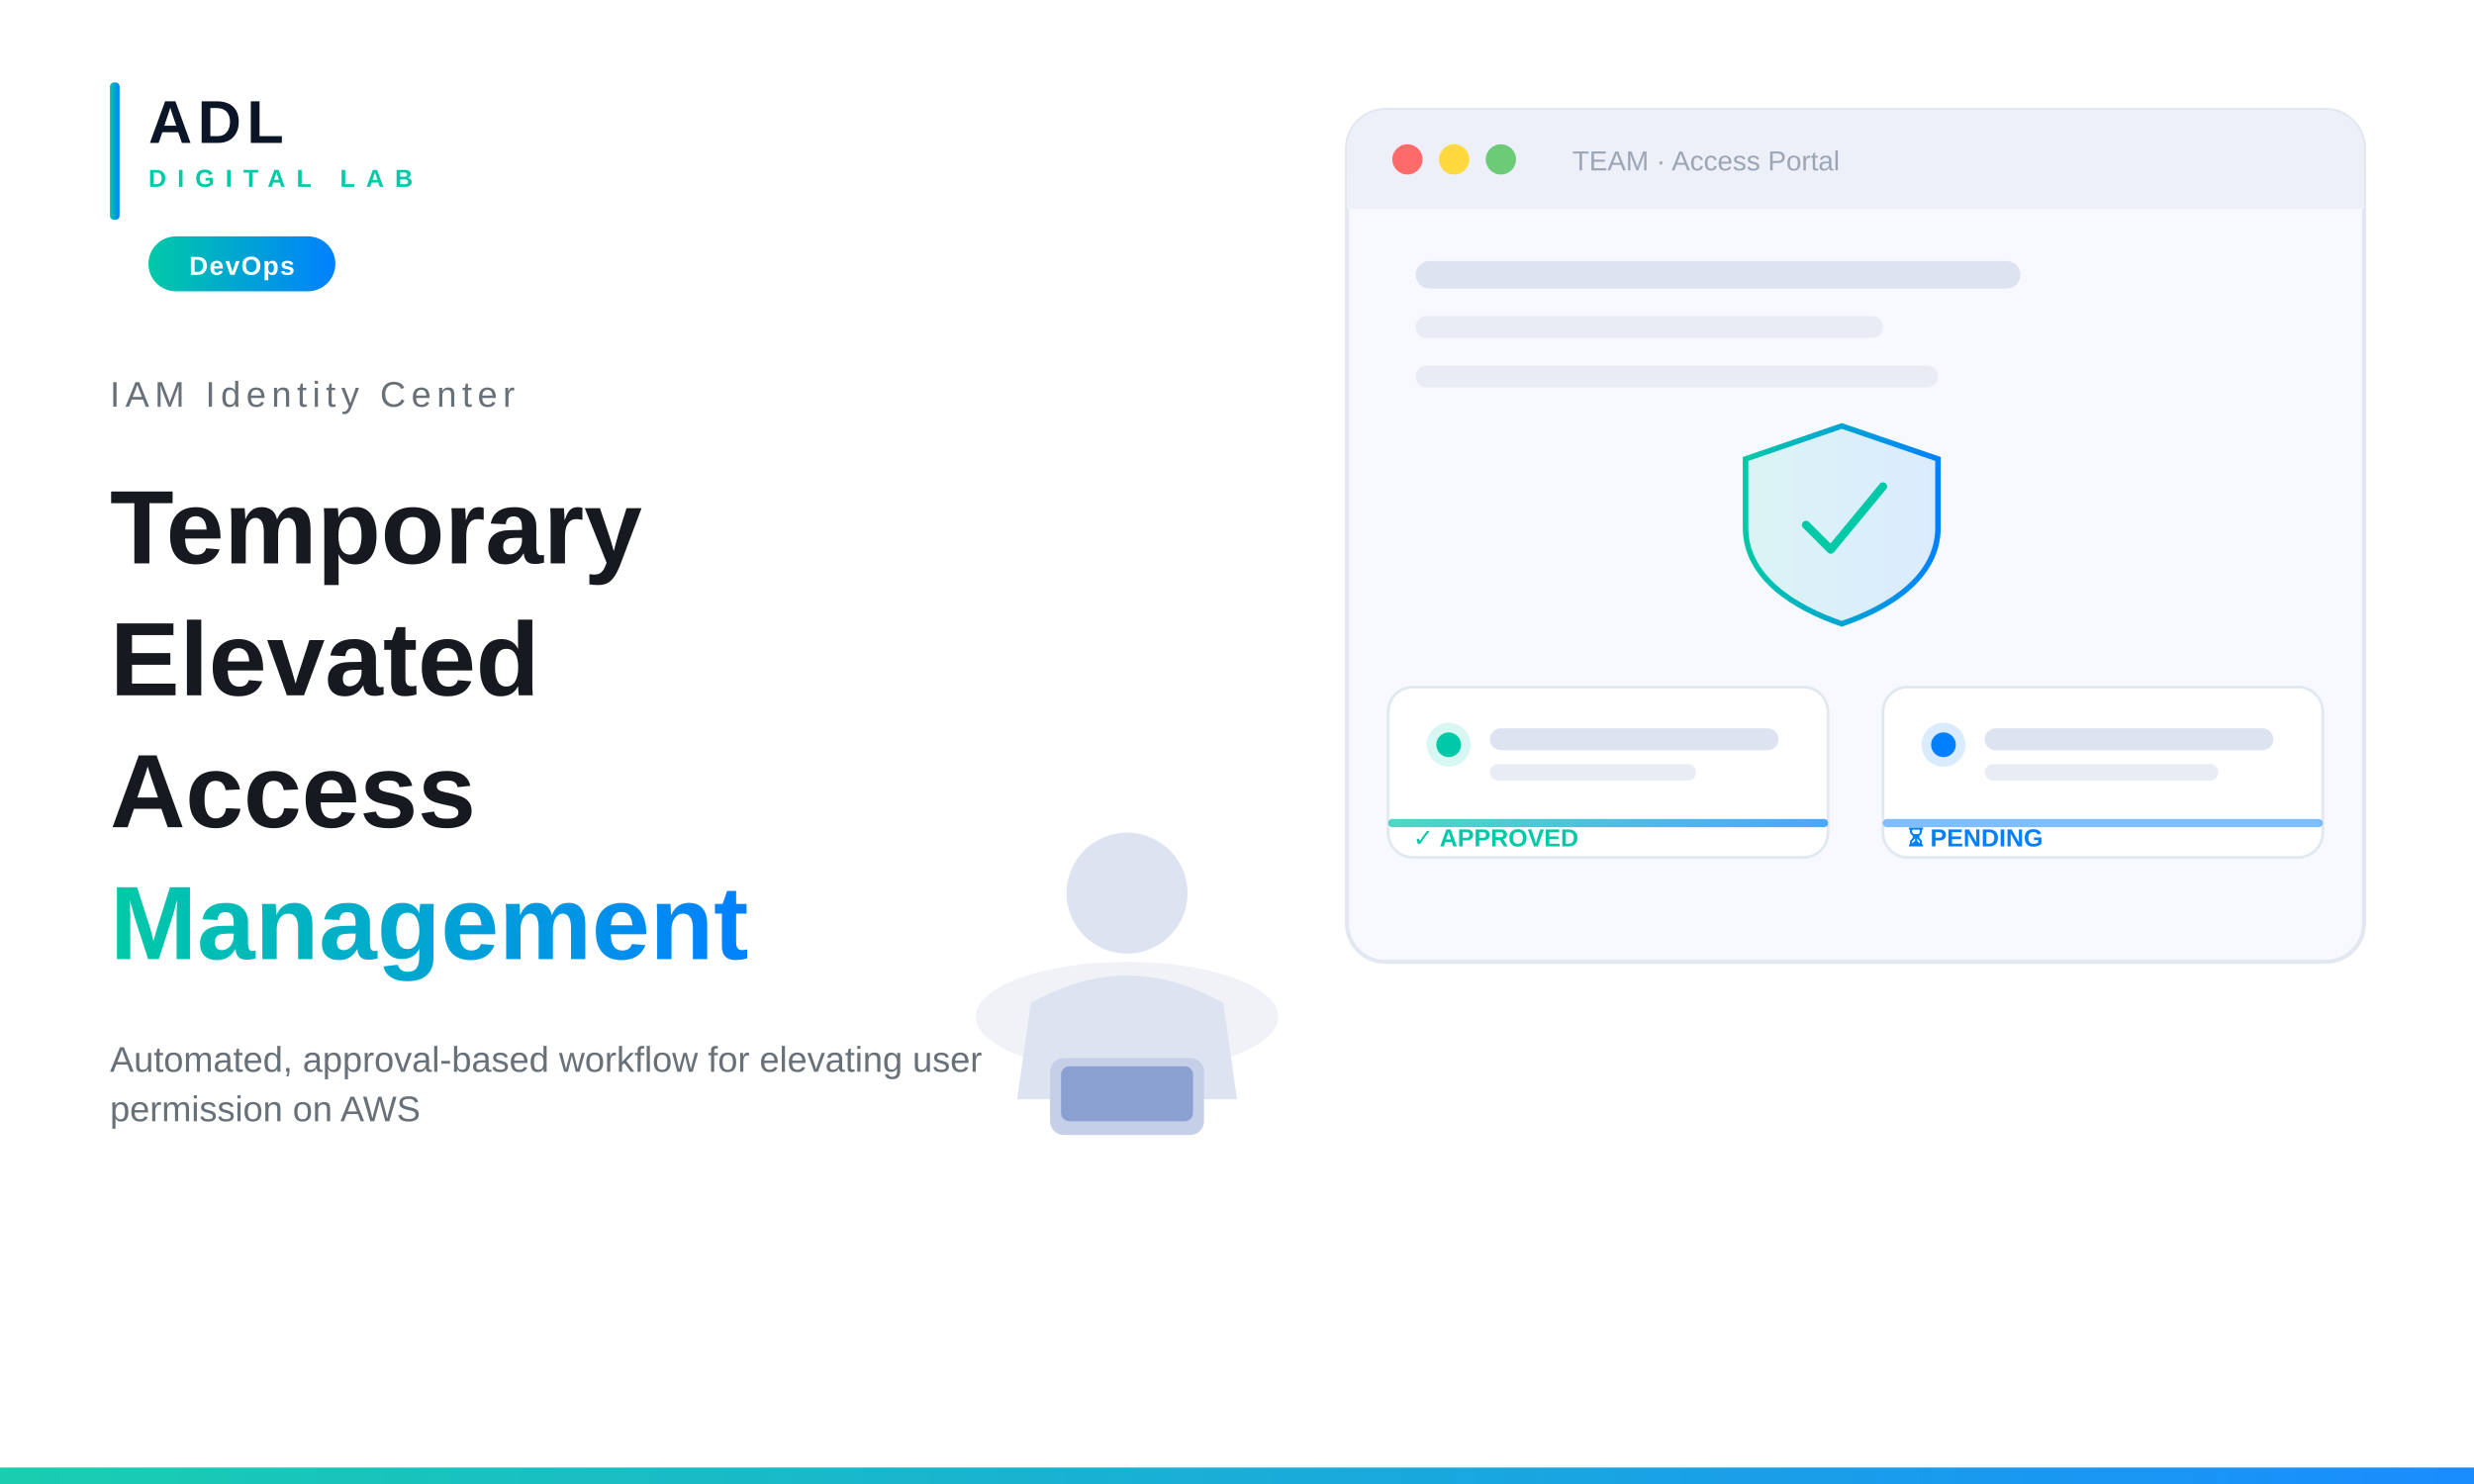
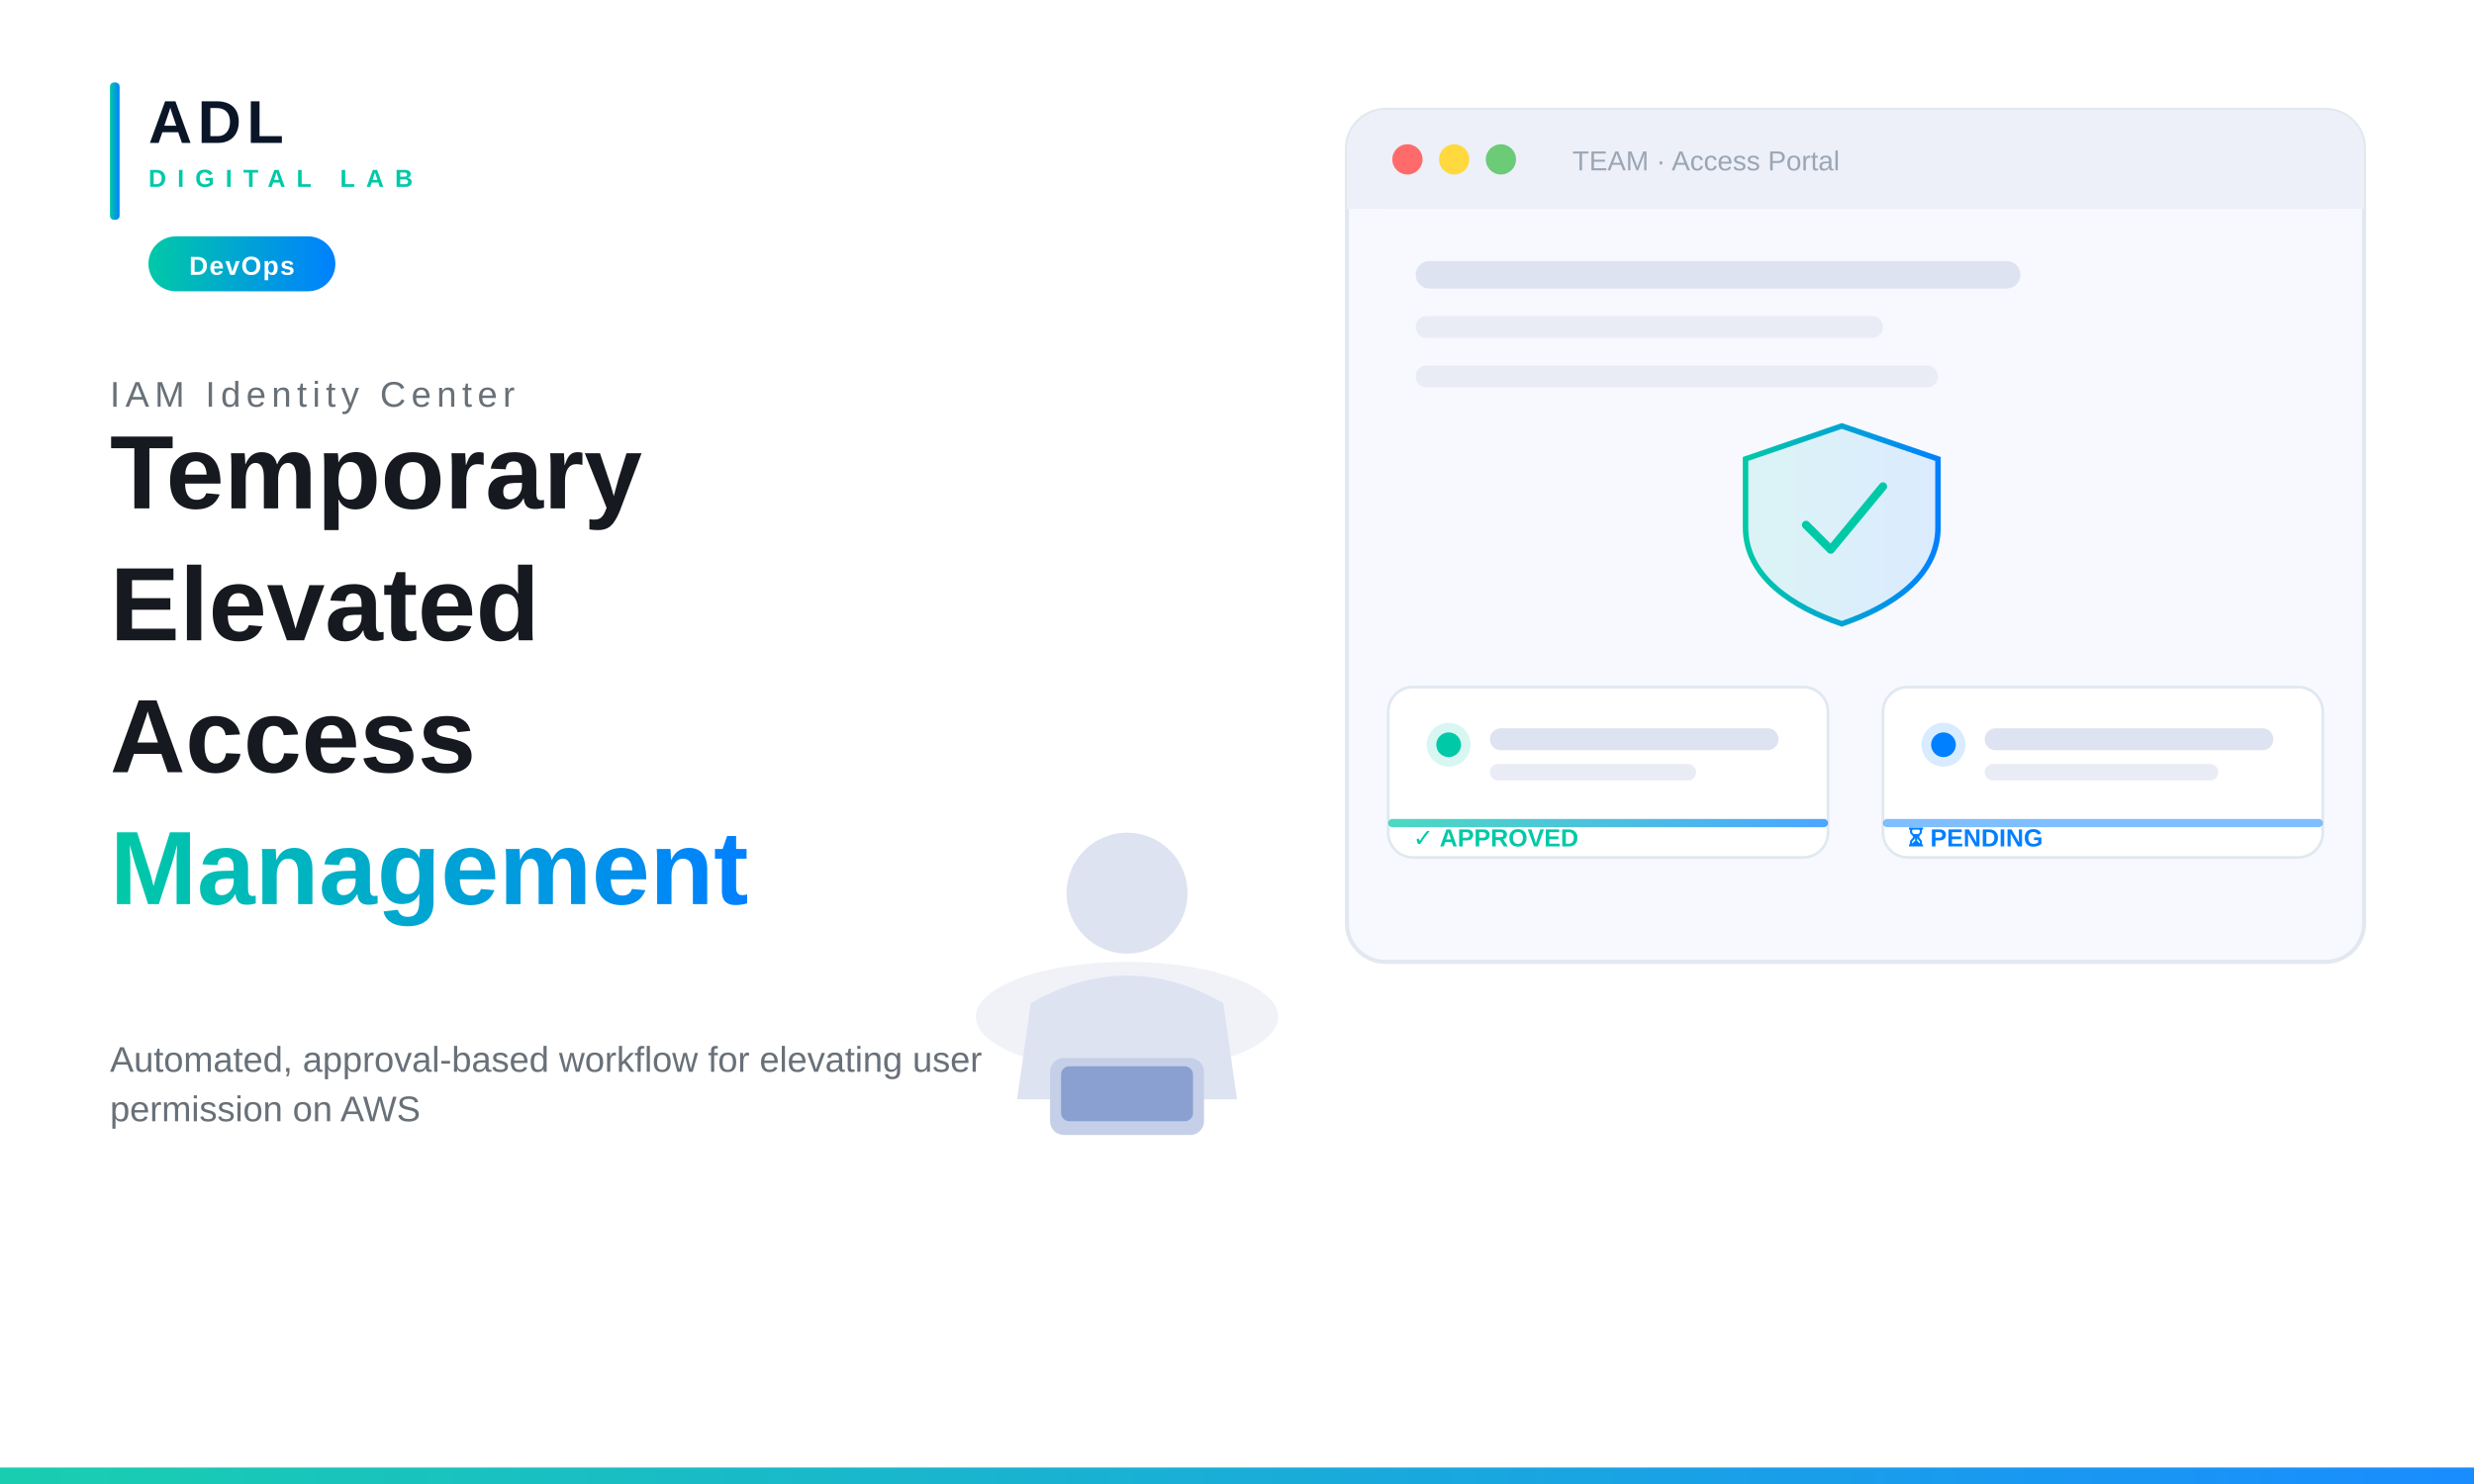
<svg xmlns="http://www.w3.org/2000/svg" viewBox="0 0 900 540" width="900" height="540">
  <defs>
    <linearGradient id="adlGrad" x1="0%" y1="0%" x2="100%" y2="0%">
      <stop offset="0%" style="stop-color:#00c9a7" />
      <stop offset="100%" style="stop-color:#0080ff" />
    </linearGradient>
  </defs>
  <rect width="900" height="540" fill="#ffffff" />
  <g transform="translate(40, 30)">
    <rect x="0" y="0" width="3.5" height="50" rx="1.5" fill="url(#adlGrad)" />
    <text x="14" y="22" font-family="Arial Black, Arial, sans-serif" font-size="22" font-weight="900" fill="#0a1628" letter-spacing="2">ADL</text>
    <text x="14" y="38" font-family="Arial, sans-serif" font-size="9" font-weight="600" fill="#00c9a7" letter-spacing="4">DIGITAL LAB</text>
  </g>
  <rect x="54" y="86" width="68" height="20" rx="10" fill="url(#adlGrad)" />
  <text x="88" y="100" font-family="Arial, sans-serif" font-size="9.5" font-weight="700" fill="#ffffff" text-anchor="middle" letter-spacing="0.5">DevOps</text>
  <line x1="40" y1="116" x2="380" y2="116" stroke="url(#adlGrad)" stroke-width="0.8" opacity="0.25" />
  <text x="40" y="148" font-family="Arial, sans-serif" font-size="13" font-weight="400" fill="#687078" letter-spacing="2">IAM Identity Center</text>
-   <text x="40" y="205" font-family="Arial Black, Arial, sans-serif" font-size="38" font-weight="900" fill="#16191f">Temporary</text>
-   <text x="40" y="253" font-family="Arial Black, Arial, sans-serif" font-size="38" font-weight="900" fill="#16191f">Elevated</text>
-   <text x="40" y="301" font-family="Arial Black, Arial, sans-serif" font-size="38" font-weight="900" fill="#16191f">Access</text>
-   <text x="40" y="349" font-family="Arial Black, Arial, sans-serif" font-size="38" font-weight="900" fill="url(#adlGrad)">Management</text>
+   <text x="40" y="185" font-family="Arial Black, Arial, sans-serif" font-size="38" font-weight="900" fill="#16191f">Temporary</text>
+   <text x="40" y="233" font-family="Arial Black, Arial, sans-serif" font-size="38" font-weight="900" fill="#16191f">Elevated</text>
+   <text x="40" y="281" font-family="Arial Black, Arial, sans-serif" font-size="38" font-weight="900" fill="#16191f">Access</text>
+   <text x="40" y="329" font-family="Arial Black, Arial, sans-serif" font-size="38" font-weight="900" fill="url(#adlGrad)">Management</text>
  <text x="40" y="390" font-family="Arial, sans-serif" font-size="13" fill="#687078">Automated, approval-based workflow for elevating user</text>
  <text x="40" y="408" font-family="Arial, sans-serif" font-size="13" fill="#687078">permission on AWS</text>
  <rect x="490" y="40" width="370" height="310" rx="14" fill="#f8f9ff" stroke="#e3e8f0" stroke-width="1.5" />
  <rect x="490" y="40" width="370" height="36" rx="14" fill="#edf0f8" />
  <rect x="490" y="62" width="370" height="14" fill="#edf0f8" />
  <circle cx="512" cy="58" r="5.5" fill="#ff6b6b" />
  <circle cx="529" cy="58" r="5.5" fill="#ffd93d" />
  <circle cx="546" cy="58" r="5.5" fill="#6bcb77" />
  <text x="572" y="62" font-family="Arial, sans-serif" font-size="10" fill="#9ba5b5">TEAM · Access Portal</text>
  <rect x="515" y="95" width="220" height="10" rx="5" fill="#dde3f0" />
  <rect x="515" y="115" width="170" height="8" rx="4" fill="#eaecf5" />
  <rect x="515" y="133" width="190" height="8" rx="4" fill="#eaecf5" />
  <path d="M670 155 L705 167 L705 192 C705 210 687.5 221 670 227 C652.5 221 635 210 635 192 L635 167 Z" fill="url(#adlGrad)" opacity="0.12" />
  <path d="M670 155 L705 167 L705 192 C705 210 687.5 221 670 227 C652.5 221 635 210 635 192 L635 167 Z" fill="none" stroke="url(#adlGrad)" stroke-width="2" />
  <path d="M657 191 L666 200 L685 177" fill="none" stroke="#00c9a7" stroke-width="3" stroke-linecap="round" stroke-linejoin="round" />
  <rect x="505" y="250" width="160" height="62" rx="9" fill="#ffffff" stroke="#e0e8f0" stroke-width="1" />
  <circle cx="527" cy="271" r="8" fill="#00c9a7" opacity="0.15" />
  <circle cx="527" cy="271" r="4.5" fill="#00c9a7" />
  <rect x="542" y="265" width="105" height="8" rx="4" fill="#dde3f0" />
  <rect x="542" y="278" width="75" height="6" rx="3" fill="#eaecf5" />
  <rect x="505" y="298" width="160" height="3" rx="1.5" fill="url(#adlGrad)" opacity="0.7" />
  <text x="514" y="308" font-family="Arial, sans-serif" font-size="9" fill="#00c9a7" font-weight="700">✓ APPROVED</text>
  <rect x="685" y="250" width="160" height="62" rx="9" fill="#ffffff" stroke="#e0e8f0" stroke-width="1" />
  <circle cx="707" cy="271" r="8" fill="#0080ff" opacity="0.15" />
  <circle cx="707" cy="271" r="4.5" fill="#0080ff" />
  <rect x="722" y="265" width="105" height="8" rx="4" fill="#dde3f0" />
  <rect x="722" y="278" width="85" height="6" rx="3" fill="#eaecf5" />
  <rect x="685" y="298" width="160" height="3" rx="1.5" fill="#0080ff" opacity="0.5" />
  <text x="694" y="308" font-family="Arial, sans-serif" font-size="9" fill="#0080ff" font-weight="700">⏳ PENDING</text>
  <ellipse cx="410" cy="370" rx="55" ry="20" fill="#f0f2f8" />
  <circle cx="410" cy="325" r="22" fill="#dde3f0" />
  <path d="M375 365 Q410 345 445 365 L450 400 L370 400 Z" fill="#dde3f0" />
  <rect x="382" y="385" width="56" height="28" rx="5" fill="#c5cfe8" />
  <rect x="386" y="388" width="48" height="20" rx="3" fill="#8aa0d0" />
  <rect x="0" y="534" width="900" height="6" rx="0" fill="url(#adlGrad)" opacity="0.9" />
</svg>
